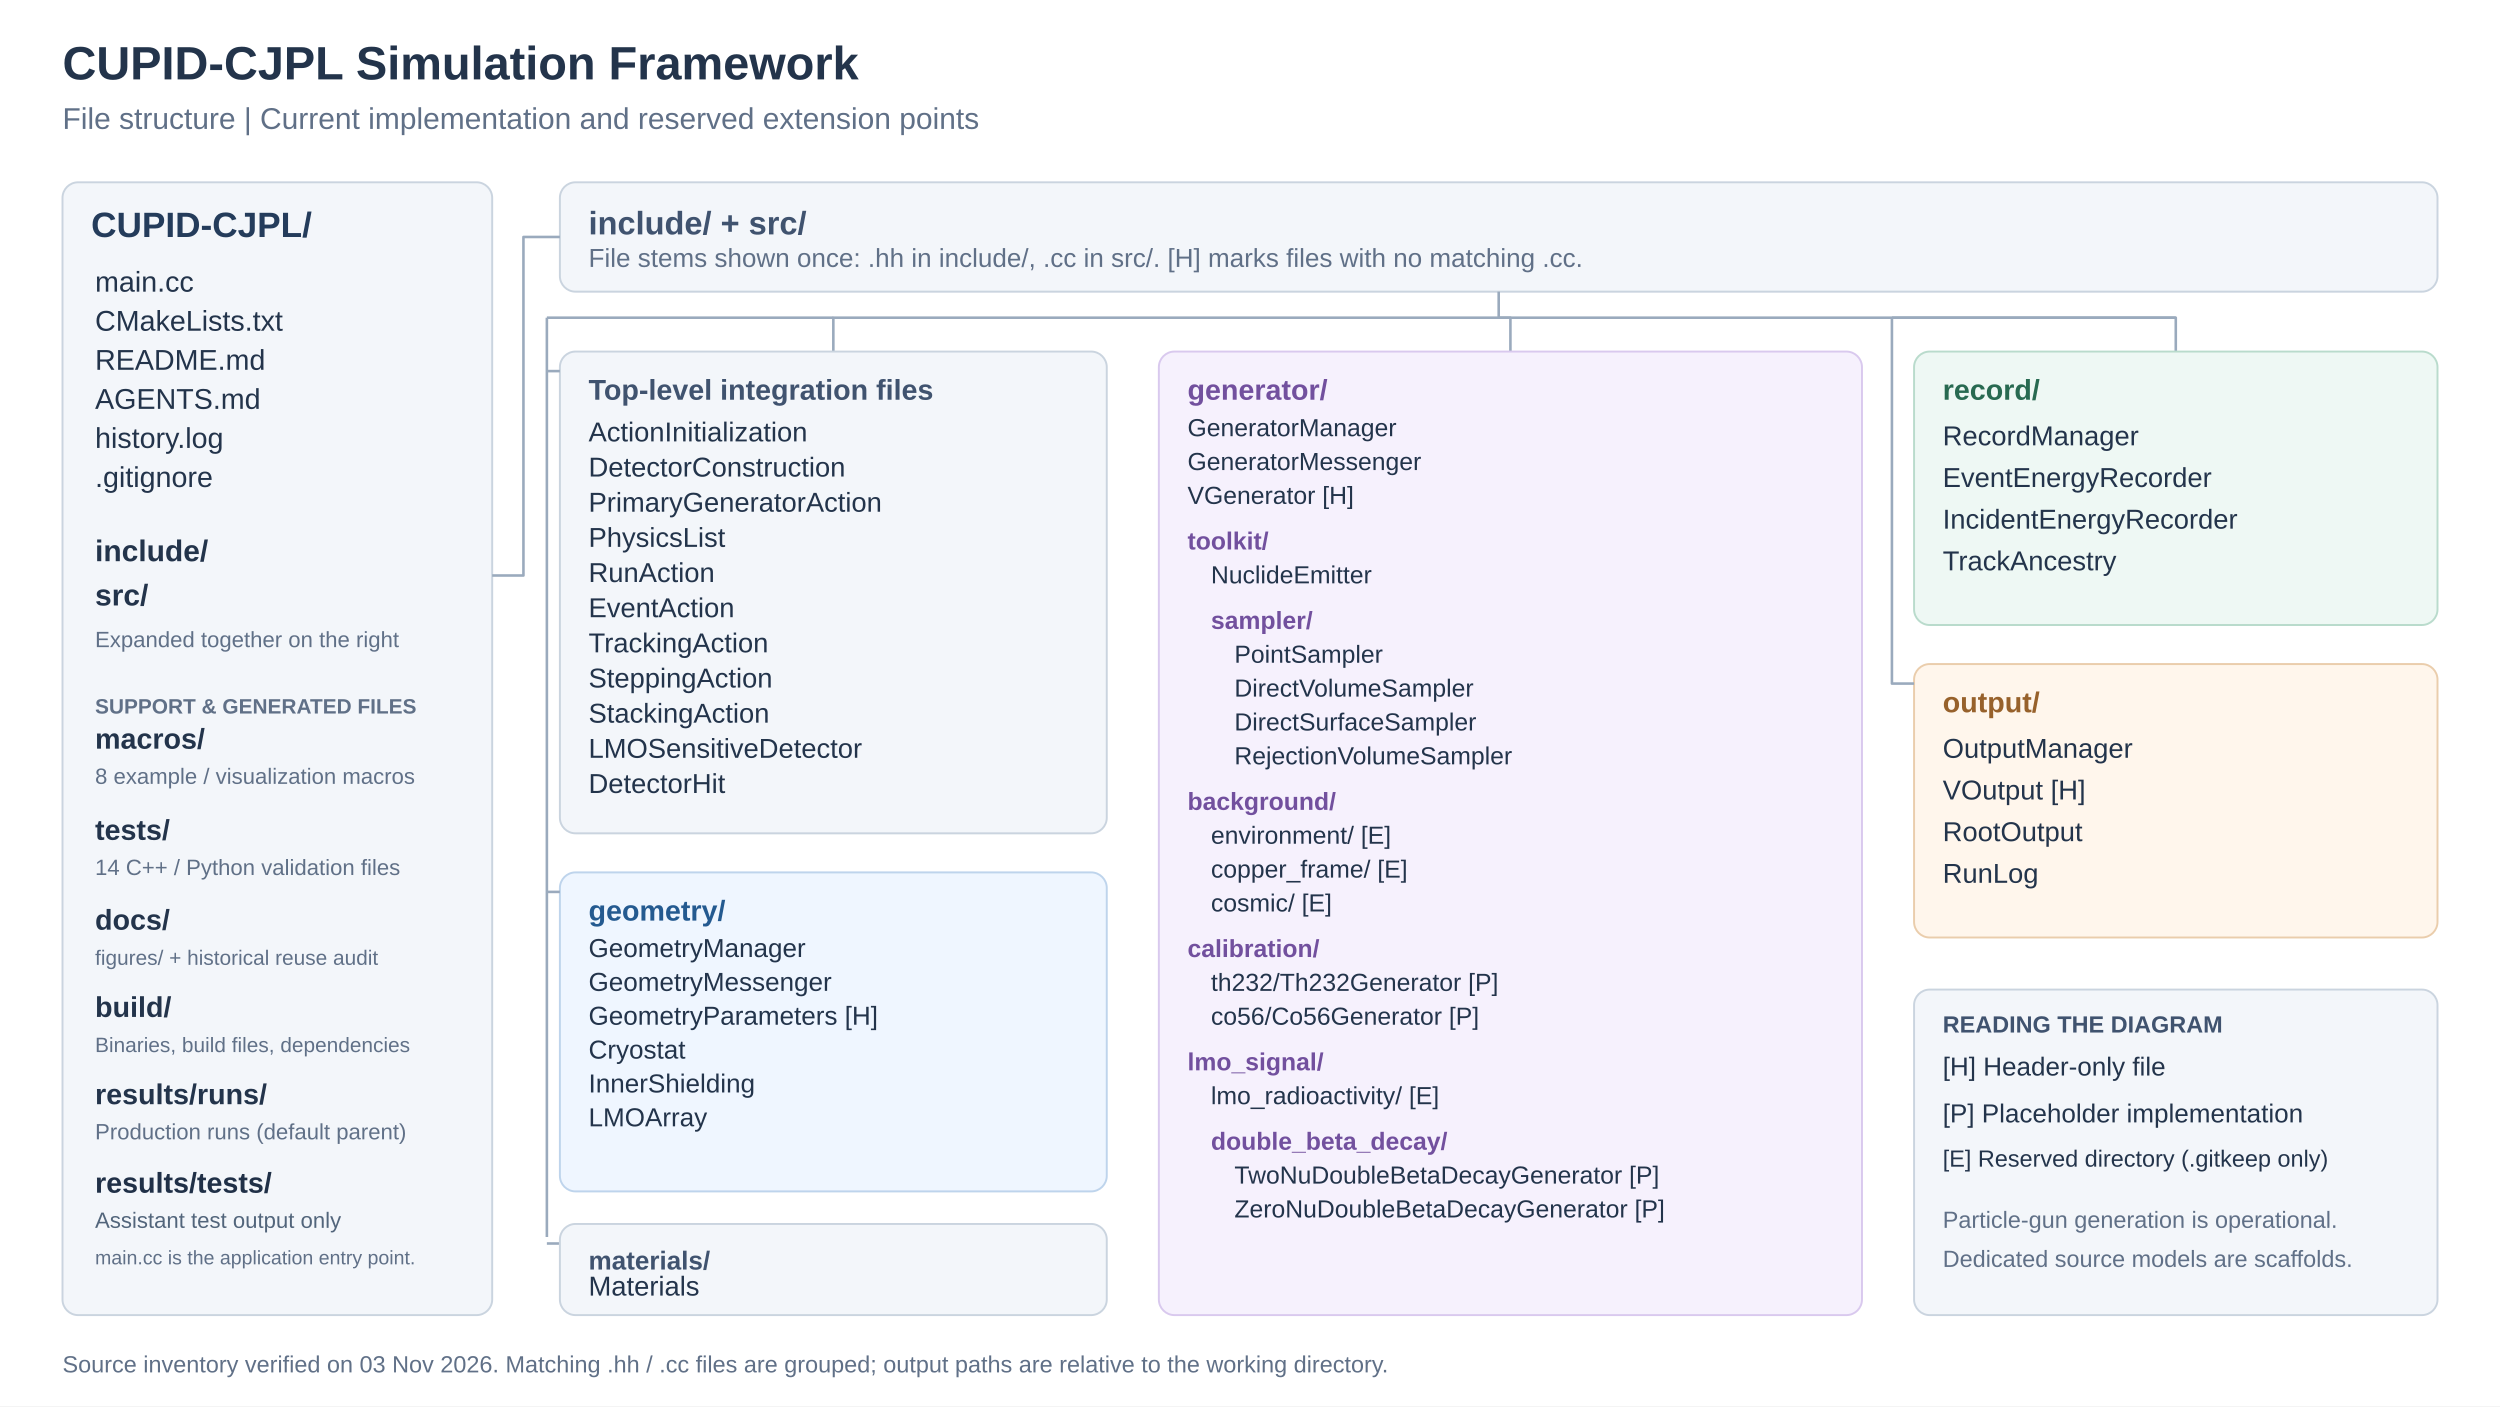
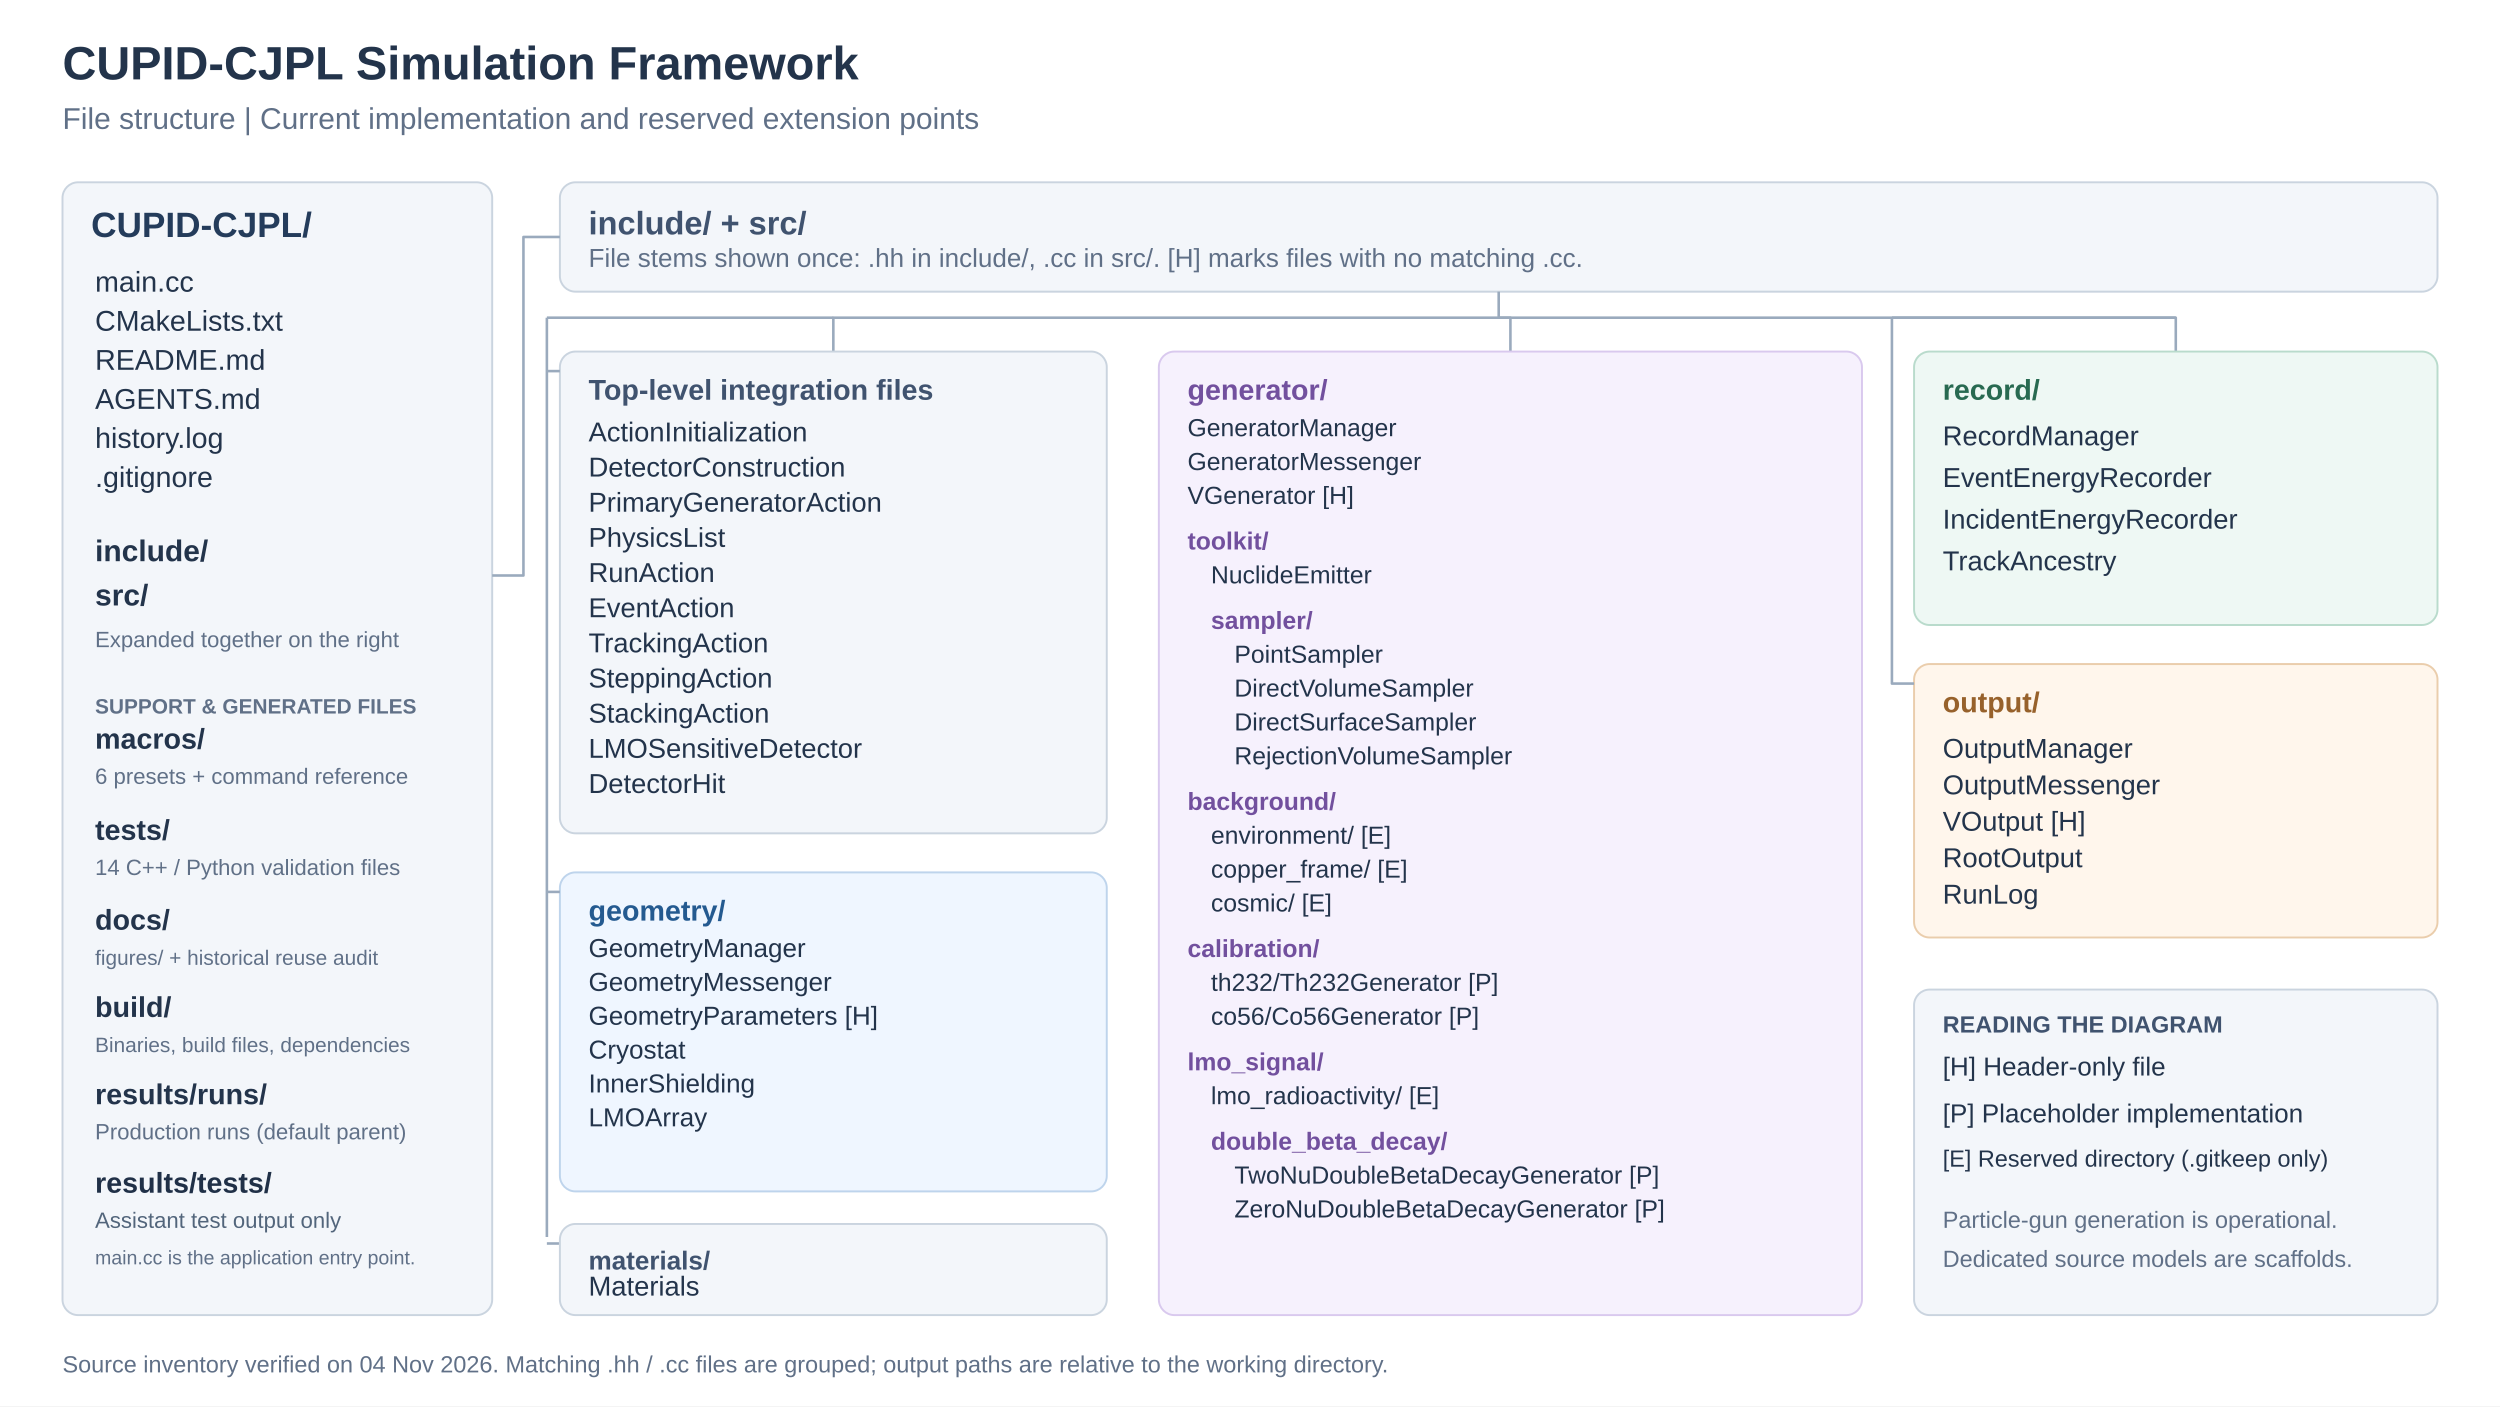
<svg xmlns="http://www.w3.org/2000/svg" width="1920" height="1080" viewBox="0 0 1920 1080" role="img">
  <rect width="1920" height="1080" fill="white" />
  <text x="48" y="61" font-family="Arial, Helvetica, sans-serif" font-size="36" font-weight="700" fill="#23344b">CUPID-CJPL Simulation Framework</text>
  <text x="48" y="99" font-family="Arial, Helvetica, sans-serif" font-size="23" font-weight="400" fill="#607087">File structure  |  Current implementation and reserved extension points</text>
  <rect x="48" y="140" width="330" height="870" rx="12" fill="#f3f6fa" stroke="#cad4df" stroke-width="1.5" />
  <text x="70" y="182" font-family="Arial, Helvetica, sans-serif" font-size="27" font-weight="700" fill="#243c5b">CUPID-CJPL/</text>
  <text x="73" y="224" font-family="Arial, Helvetica, sans-serif" font-size="22" font-weight="400" fill="#23344b">main.cc</text>
  <text x="73" y="254" font-family="Arial, Helvetica, sans-serif" font-size="22" font-weight="400" fill="#23344b">CMakeLists.txt</text>
  <text x="73" y="284" font-family="Arial, Helvetica, sans-serif" font-size="22" font-weight="400" fill="#23344b">README.md</text>
  <text x="73" y="314" font-family="Arial, Helvetica, sans-serif" font-size="22" font-weight="400" fill="#23344b">AGENTS.md</text>
  <text x="73" y="344" font-family="Arial, Helvetica, sans-serif" font-size="22" font-weight="400" fill="#23344b">history.log</text>
  <text x="73" y="374" font-family="Arial, Helvetica, sans-serif" font-size="22" font-weight="400" fill="#23344b">.gitignore</text>
  <text x="73" y="431" font-family="Arial, Helvetica, sans-serif" font-size="23" font-weight="700" fill="#23344b">include/</text>
  <text x="73" y="465" font-family="Arial, Helvetica, sans-serif" font-size="23" font-weight="700" fill="#23344b">src/</text>
  <text x="73" y="497" font-family="Arial, Helvetica, sans-serif" font-size="17" font-weight="400" fill="#607087">Expanded together on the right</text>
  <text x="73" y="548" font-family="Arial, Helvetica, sans-serif" font-size="16" font-weight="700" fill="#607087">SUPPORT &amp; GENERATED FILES</text>
  <text x="73" y="575" font-family="Arial, Helvetica, sans-serif" font-size="22" font-weight="700" fill="#23344b">macros/</text>
-   <text x="73" y="602" font-family="Arial, Helvetica, sans-serif" font-size="17" font-weight="400" fill="#607087">8 example / visualization macros</text>
+   <text x="73" y="602" font-family="Arial, Helvetica, sans-serif" font-size="17" font-weight="400" fill="#607087">6 presets + command reference</text>
  <text x="73" y="645" font-family="Arial, Helvetica, sans-serif" font-size="22" font-weight="700" fill="#23344b">tests/</text>
  <text x="73" y="672" font-family="Arial, Helvetica, sans-serif" font-size="17" font-weight="400" fill="#607087">14 C++ / Python validation files</text>
  <text x="73" y="714" font-family="Arial, Helvetica, sans-serif" font-size="22" font-weight="700" fill="#23344b">docs/</text>
  <text x="73" y="741" font-family="Arial, Helvetica, sans-serif" font-size="16" font-weight="400" fill="#607087">figures/ + historical reuse audit</text>
  <text x="73" y="781" font-family="Arial, Helvetica, sans-serif" font-size="22" font-weight="700" fill="#23344b">build/</text>
  <text x="73" y="808" font-family="Arial, Helvetica, sans-serif" font-size="16" font-weight="400" fill="#607087">Binaries, build files, dependencies</text>
  <text x="73" y="848" font-family="Arial, Helvetica, sans-serif" font-size="22" font-weight="700" fill="#23344b">results/runs/</text>
  <text x="73" y="875" font-family="Arial, Helvetica, sans-serif" font-size="17" font-weight="400" fill="#607087">Production runs (default parent)</text>
  <text x="73" y="971" font-family="Arial, Helvetica, sans-serif" font-size="15" font-weight="400" fill="#607087">main.cc is the application entry point.</text>
  <rect x="430" y="140" width="1442" height="84" rx="12" fill="#f3f6fa" stroke="#cad4df" stroke-width="1.5" />
  <text x="452" y="180" font-family="Arial, Helvetica, sans-serif" font-size="25" font-weight="700" fill="#40536f">include/  +  src/</text>
  <text x="452" y="205" font-family="Arial, Helvetica, sans-serif" font-size="20" font-weight="400" fill="#607087">File stems shown once: .hh in include/, .cc in src/.  [H] marks files with no matching .cc.</text>
  <polyline points="378,442 402,442 402,182 430,182" fill="none" stroke="#9aaabd" stroke-width="2" stroke-linejoin="round" />
  <polyline points="1151,224 1151,244 640,244 640,270" fill="none" stroke="#9aaabd" stroke-width="2" stroke-linejoin="round" />
  <polyline points="1151,244 1160,244 1160,270" fill="none" stroke="#9aaabd" stroke-width="2" stroke-linejoin="round" />
  <polyline points="1151,244 1671,244 1671,270" fill="none" stroke="#9aaabd" stroke-width="2" stroke-linejoin="round" />
  <rect x="430" y="270" width="420" height="370" rx="12" fill="#f3f6fa" stroke="#cad4df" stroke-width="1.5" />
  <text x="452" y="307" font-family="Arial, Helvetica, sans-serif" font-size="22" font-weight="700" fill="#40536f">Top-level integration files</text>
  <text x="452" y="339" font-family="Arial, Helvetica, sans-serif" font-size="21" font-weight="400" fill="#23344b">ActionInitialization</text>
  <text x="452" y="366" font-family="Arial, Helvetica, sans-serif" font-size="21" font-weight="400" fill="#23344b">DetectorConstruction</text>
  <text x="452" y="393" font-family="Arial, Helvetica, sans-serif" font-size="21" font-weight="400" fill="#23344b">PrimaryGeneratorAction</text>
  <text x="452" y="420" font-family="Arial, Helvetica, sans-serif" font-size="21" font-weight="400" fill="#23344b">PhysicsList</text>
  <text x="452" y="447" font-family="Arial, Helvetica, sans-serif" font-size="21" font-weight="400" fill="#23344b">RunAction</text>
  <text x="452" y="474" font-family="Arial, Helvetica, sans-serif" font-size="21" font-weight="400" fill="#23344b">EventAction</text>
  <text x="452" y="501" font-family="Arial, Helvetica, sans-serif" font-size="21" font-weight="400" fill="#23344b">TrackingAction</text>
  <text x="452" y="528" font-family="Arial, Helvetica, sans-serif" font-size="21" font-weight="400" fill="#23344b">SteppingAction</text>
  <text x="452" y="555" font-family="Arial, Helvetica, sans-serif" font-size="21" font-weight="400" fill="#23344b">StackingAction</text>
  <text x="452" y="582" font-family="Arial, Helvetica, sans-serif" font-size="21" font-weight="400" fill="#23344b">LMOSensitiveDetector</text>
  <text x="452" y="609" font-family="Arial, Helvetica, sans-serif" font-size="21" font-weight="400" fill="#23344b">DetectorHit</text>
  <rect x="430" y="670" width="420" height="245" rx="12" fill="#eff6ff" stroke="#bed4ec" stroke-width="1.5" />
  <text x="452" y="707" font-family="Arial, Helvetica, sans-serif" font-size="22" font-weight="700" fill="#245a90">geometry/</text>
  <text x="452" y="735" font-family="Arial, Helvetica, sans-serif" font-size="20" font-weight="400" fill="#23344b">GeometryManager</text>
  <text x="452" y="761" font-family="Arial, Helvetica, sans-serif" font-size="20" font-weight="400" fill="#23344b">GeometryMessenger</text>
  <text x="452" y="787" font-family="Arial, Helvetica, sans-serif" font-size="20" font-weight="400" fill="#23344b">GeometryParameters [H]</text>
  <text x="452" y="813" font-family="Arial, Helvetica, sans-serif" font-size="20" font-weight="400" fill="#23344b">Cryostat</text>
  <text x="452" y="839" font-family="Arial, Helvetica, sans-serif" font-size="20" font-weight="400" fill="#23344b">InnerShielding</text>
  <text x="452" y="865" font-family="Arial, Helvetica, sans-serif" font-size="20" font-weight="400" fill="#23344b">LMOArray</text>
  <polyline points="420,244 420,950" fill="none" stroke="#9aaabd" stroke-width="2" stroke-linejoin="round" />
  <polyline points="420,285 430,285" fill="none" stroke="#9aaabd" stroke-width="2" stroke-linejoin="round" />
  <polyline points="420,685 430,685" fill="none" stroke="#9aaabd" stroke-width="2" stroke-linejoin="round" />
  <polyline points="420,955 430,955" fill="none" stroke="#9aaabd" stroke-width="2" stroke-linejoin="round" />
  <polyline points="420,244 640,244" fill="none" stroke="#9aaabd" stroke-width="2" stroke-linejoin="round" />
  <rect x="430" y="940" width="420" height="70" rx="12" fill="#f3f6fa" stroke="#cad4df" stroke-width="1.5" />
  <text x="452" y="975" font-family="Arial, Helvetica, sans-serif" font-size="20" font-weight="700" fill="#40536f">materials/</text>
  <text x="452" y="995" font-family="Arial, Helvetica, sans-serif" font-size="21" font-weight="400" fill="#23344b">Materials</text>
  <rect x="890" y="270" width="540" height="740" rx="12" fill="#f6f1fd" stroke="#d9c9ee" stroke-width="1.5" />
  <text x="912" y="307" font-family="Arial, Helvetica, sans-serif" font-size="22" font-weight="700" fill="#72509e">generator/</text>
  <text x="912" y="335" font-family="Arial, Helvetica, sans-serif" font-size="19" font-weight="400" fill="#23344b">GeneratorManager</text>
  <text x="912" y="361" font-family="Arial, Helvetica, sans-serif" font-size="19" font-weight="400" fill="#23344b">GeneratorMessenger</text>
  <text x="912" y="387" font-family="Arial, Helvetica, sans-serif" font-size="19" font-weight="400" fill="#23344b">VGenerator [H]</text>
  <text x="912" y="422" font-family="Arial, Helvetica, sans-serif" font-size="19" font-weight="700" fill="#72509e">toolkit/</text>
  <text x="930" y="448" font-family="Arial, Helvetica, sans-serif" font-size="19" font-weight="400" fill="#23344b">NuclideEmitter</text>
  <text x="930" y="483" font-family="Arial, Helvetica, sans-serif" font-size="19" font-weight="700" fill="#72509e">sampler/</text>
  <text x="948" y="509" font-family="Arial, Helvetica, sans-serif" font-size="19" font-weight="400" fill="#23344b">PointSampler</text>
  <text x="948" y="535" font-family="Arial, Helvetica, sans-serif" font-size="19" font-weight="400" fill="#23344b">DirectVolumeSampler</text>
  <text x="948" y="561" font-family="Arial, Helvetica, sans-serif" font-size="19" font-weight="400" fill="#23344b">DirectSurfaceSampler</text>
  <text x="948" y="587" font-family="Arial, Helvetica, sans-serif" font-size="19" font-weight="400" fill="#23344b">RejectionVolumeSampler</text>
  <text x="912" y="622" font-family="Arial, Helvetica, sans-serif" font-size="19" font-weight="700" fill="#72509e">background/</text>
  <text x="930" y="648" font-family="Arial, Helvetica, sans-serif" font-size="19" font-weight="400" fill="#23344b">environment/ [E]</text>
  <text x="930" y="674" font-family="Arial, Helvetica, sans-serif" font-size="19" font-weight="400" fill="#23344b">copper_frame/ [E]</text>
  <text x="930" y="700" font-family="Arial, Helvetica, sans-serif" font-size="19" font-weight="400" fill="#23344b">cosmic/ [E]</text>
  <text x="912" y="735" font-family="Arial, Helvetica, sans-serif" font-size="19" font-weight="700" fill="#72509e">calibration/</text>
  <text x="930" y="761" font-family="Arial, Helvetica, sans-serif" font-size="19" font-weight="400" fill="#23344b">th232/Th232Generator [P]</text>
  <text x="930" y="787" font-family="Arial, Helvetica, sans-serif" font-size="19" font-weight="400" fill="#23344b">co56/Co56Generator [P]</text>
  <text x="912" y="822" font-family="Arial, Helvetica, sans-serif" font-size="19" font-weight="700" fill="#72509e">lmo_signal/</text>
  <text x="930" y="848" font-family="Arial, Helvetica, sans-serif" font-size="19" font-weight="400" fill="#23344b">lmo_radioactivity/ [E]</text>
  <text x="930" y="883" font-family="Arial, Helvetica, sans-serif" font-size="19" font-weight="700" fill="#72509e">double_beta_decay/</text>
  <text x="948" y="909" font-family="Arial, Helvetica, sans-serif" font-size="19" font-weight="400" fill="#23344b">TwoNuDoubleBetaDecayGenerator [P]</text>
  <text x="948" y="935" font-family="Arial, Helvetica, sans-serif" font-size="19" font-weight="400" fill="#23344b">ZeroNuDoubleBetaDecayGenerator [P]</text>
  <rect x="1470" y="270" width="402" height="210" rx="12" fill="#eef8f4" stroke="#b9dbcc" stroke-width="1.5" />
  <text x="1492" y="307" font-family="Arial, Helvetica, sans-serif" font-size="22" font-weight="700" fill="#286a51">record/</text>
  <text x="1492" y="342" font-family="Arial, Helvetica, sans-serif" font-size="21" font-weight="400" fill="#23344b">RecordManager</text>
  <text x="1492" y="374" font-family="Arial, Helvetica, sans-serif" font-size="21" font-weight="400" fill="#23344b">EventEnergyRecorder</text>
  <text x="1492" y="406" font-family="Arial, Helvetica, sans-serif" font-size="21" font-weight="400" fill="#23344b">IncidentEnergyRecorder</text>
  <text x="1492" y="438" font-family="Arial, Helvetica, sans-serif" font-size="21" font-weight="400" fill="#23344b">TrackAncestry</text>
  <rect x="1470" y="510" width="402" height="210" rx="12" fill="#fff6ec" stroke="#eacdac" stroke-width="1.5" />
  <text x="1492" y="547" font-family="Arial, Helvetica, sans-serif" font-size="22" font-weight="700" fill="#97612b">output/</text>
  <text x="1492" y="582" font-family="Arial, Helvetica, sans-serif" font-size="21" font-weight="400" fill="#23344b">OutputManager</text>
-   <text x="1492" y="614" font-family="Arial, Helvetica, sans-serif" font-size="21" font-weight="400" fill="#23344b">VOutput [H]</text>
-   <text x="1492" y="646" font-family="Arial, Helvetica, sans-serif" font-size="21" font-weight="400" fill="#23344b">RootOutput</text>
-   <text x="1492" y="678" font-family="Arial, Helvetica, sans-serif" font-size="21" font-weight="400" fill="#23344b">RunLog</text>
+   <text x="1492" y="610" font-family="Arial, Helvetica, sans-serif" font-size="21" font-weight="400" fill="#23344b">OutputMessenger</text>
+   <text x="1492" y="638" font-family="Arial, Helvetica, sans-serif" font-size="21" font-weight="400" fill="#23344b">VOutput [H]</text>
+   <text x="1492" y="666" font-family="Arial, Helvetica, sans-serif" font-size="21" font-weight="400" fill="#23344b">RootOutput</text>
+   <text x="1492" y="694" font-family="Arial, Helvetica, sans-serif" font-size="21" font-weight="400" fill="#23344b">RunLog</text>
  <polyline points="1453,244 1453,525 1470,525" fill="none" stroke="#9aaabd" stroke-width="2" stroke-linejoin="round" />
  <polyline points="1453,244 1671,244" fill="none" stroke="#9aaabd" stroke-width="2" stroke-linejoin="round" />
  <rect x="1470" y="760" width="402" height="250" rx="12" fill="#f3f6fa" stroke="#cad4df" stroke-width="1.5" />
  <text x="1492" y="793" font-family="Arial, Helvetica, sans-serif" font-size="18" font-weight="700" fill="#40536f">READING THE DIAGRAM</text>
  <text x="1492" y="826" font-family="Arial, Helvetica, sans-serif" font-size="20" font-weight="400" fill="#23344b">[H]  Header-only file</text>
  <text x="1492" y="862" font-family="Arial, Helvetica, sans-serif" font-size="20" font-weight="400" fill="#23344b">[P]  Placeholder implementation</text>
  <text x="1492" y="896" font-family="Arial, Helvetica, sans-serif" font-size="18" font-weight="400" fill="#23344b">[E]  Reserved directory (.gitkeep only)</text>
  <text x="1492" y="943" font-family="Arial, Helvetica, sans-serif" font-size="18" font-weight="400" fill="#607087">Particle-gun generation is operational.</text>
  <text x="1492" y="973" font-family="Arial, Helvetica, sans-serif" font-size="18" font-weight="400" fill="#607087">Dedicated source models are scaffolds.</text>
-   <text x="48" y="1054" font-family="Arial, Helvetica, sans-serif" font-size="18" font-weight="400" fill="#607087">Source inventory verified on 03 Nov 2026.  Matching .hh / .cc files are grouped; output paths are relative to the working directory.</text>
+   <text x="48" y="1054" font-family="Arial, Helvetica, sans-serif" font-size="18" font-weight="400" fill="#607087">Source inventory verified on 04 Nov 2026.  Matching .hh / .cc files are grouped; output paths are relative to the working directory.</text>
  <text x="73" y="916" font-family="Arial, Helvetica, sans-serif" font-size="22" font-weight="700" fill="#203047">results/tests/</text>
  <text x="73" y="943" font-family="Arial, Helvetica, sans-serif" font-size="17" font-weight="400" fill="#52657b">Assistant test output only</text>
</svg>
